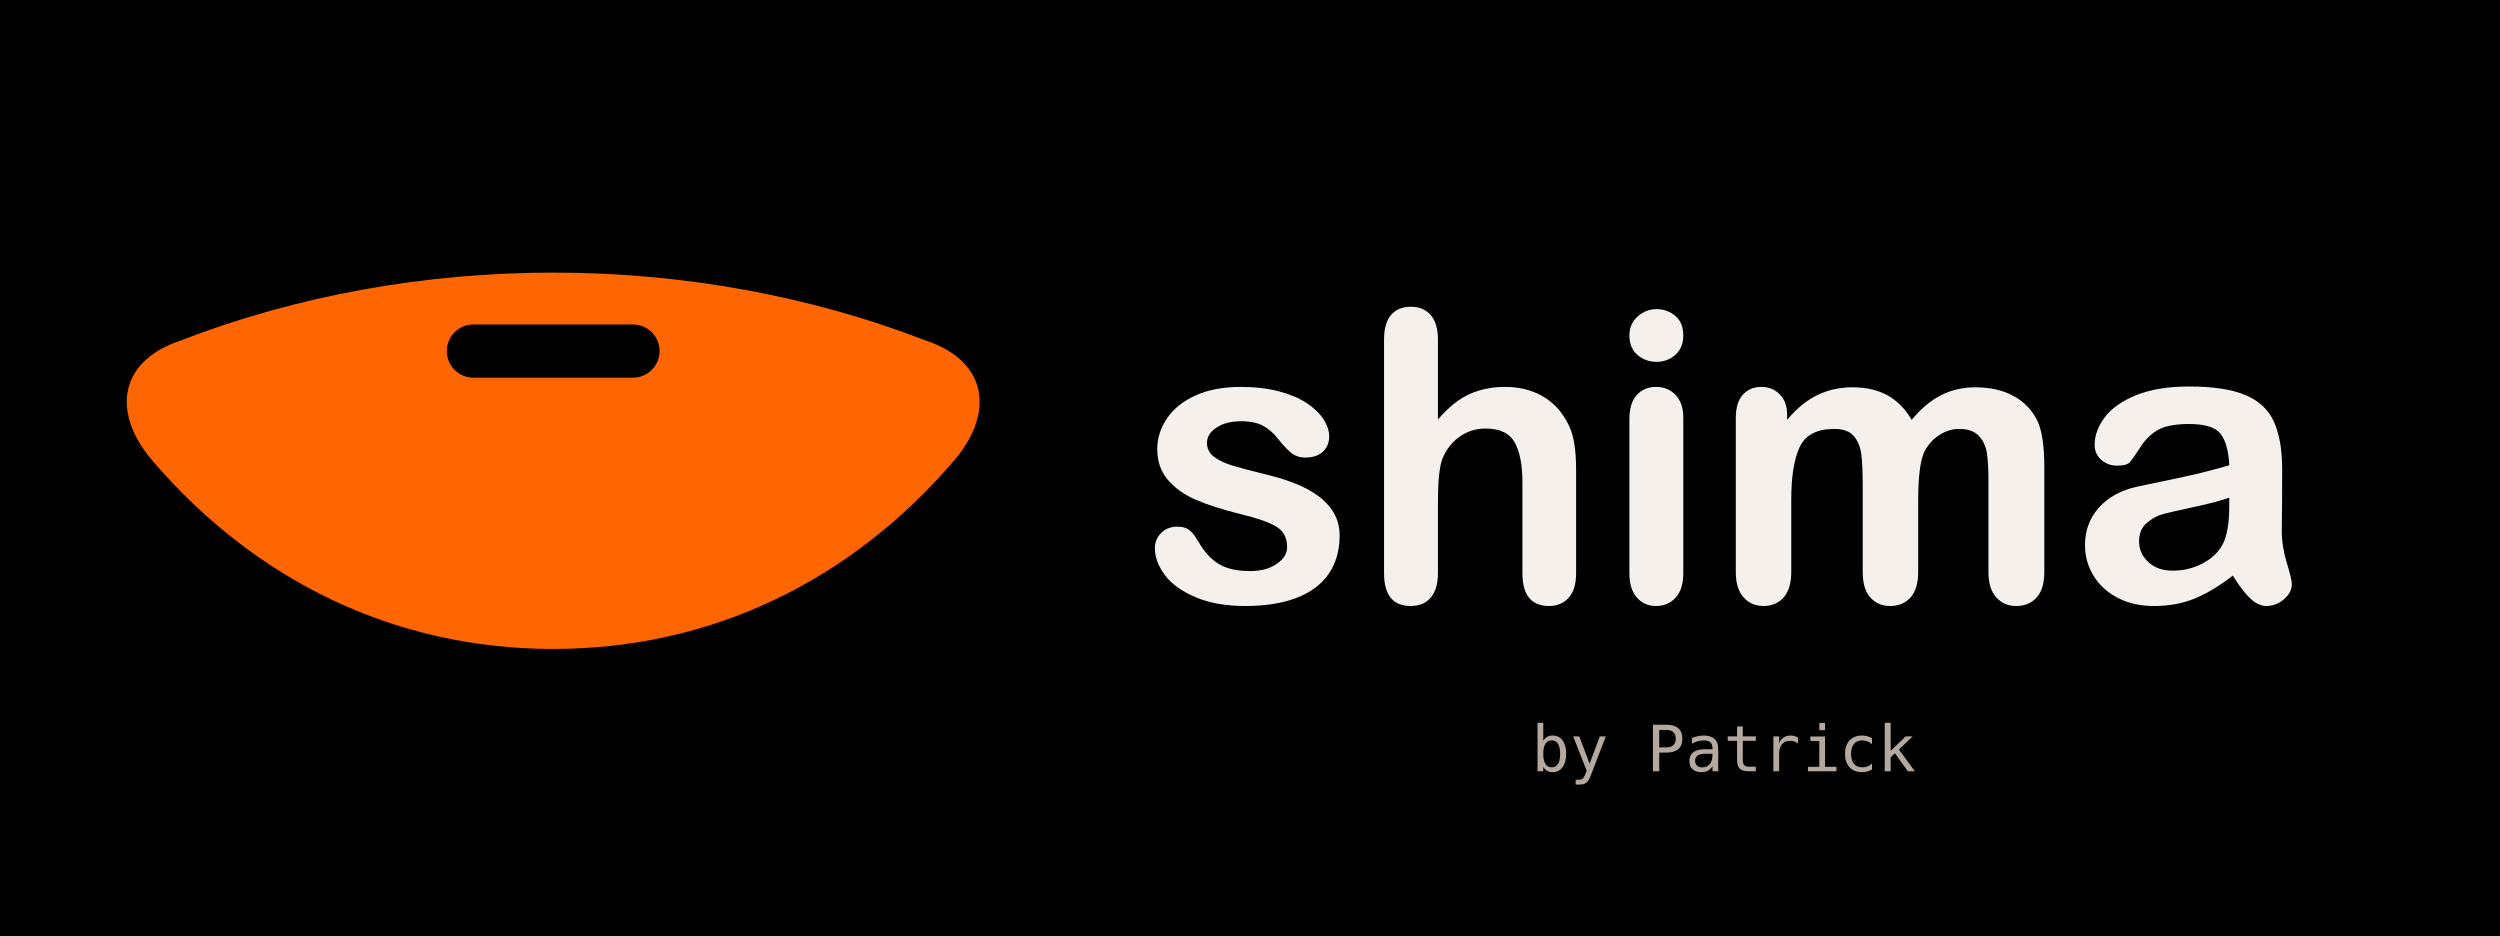
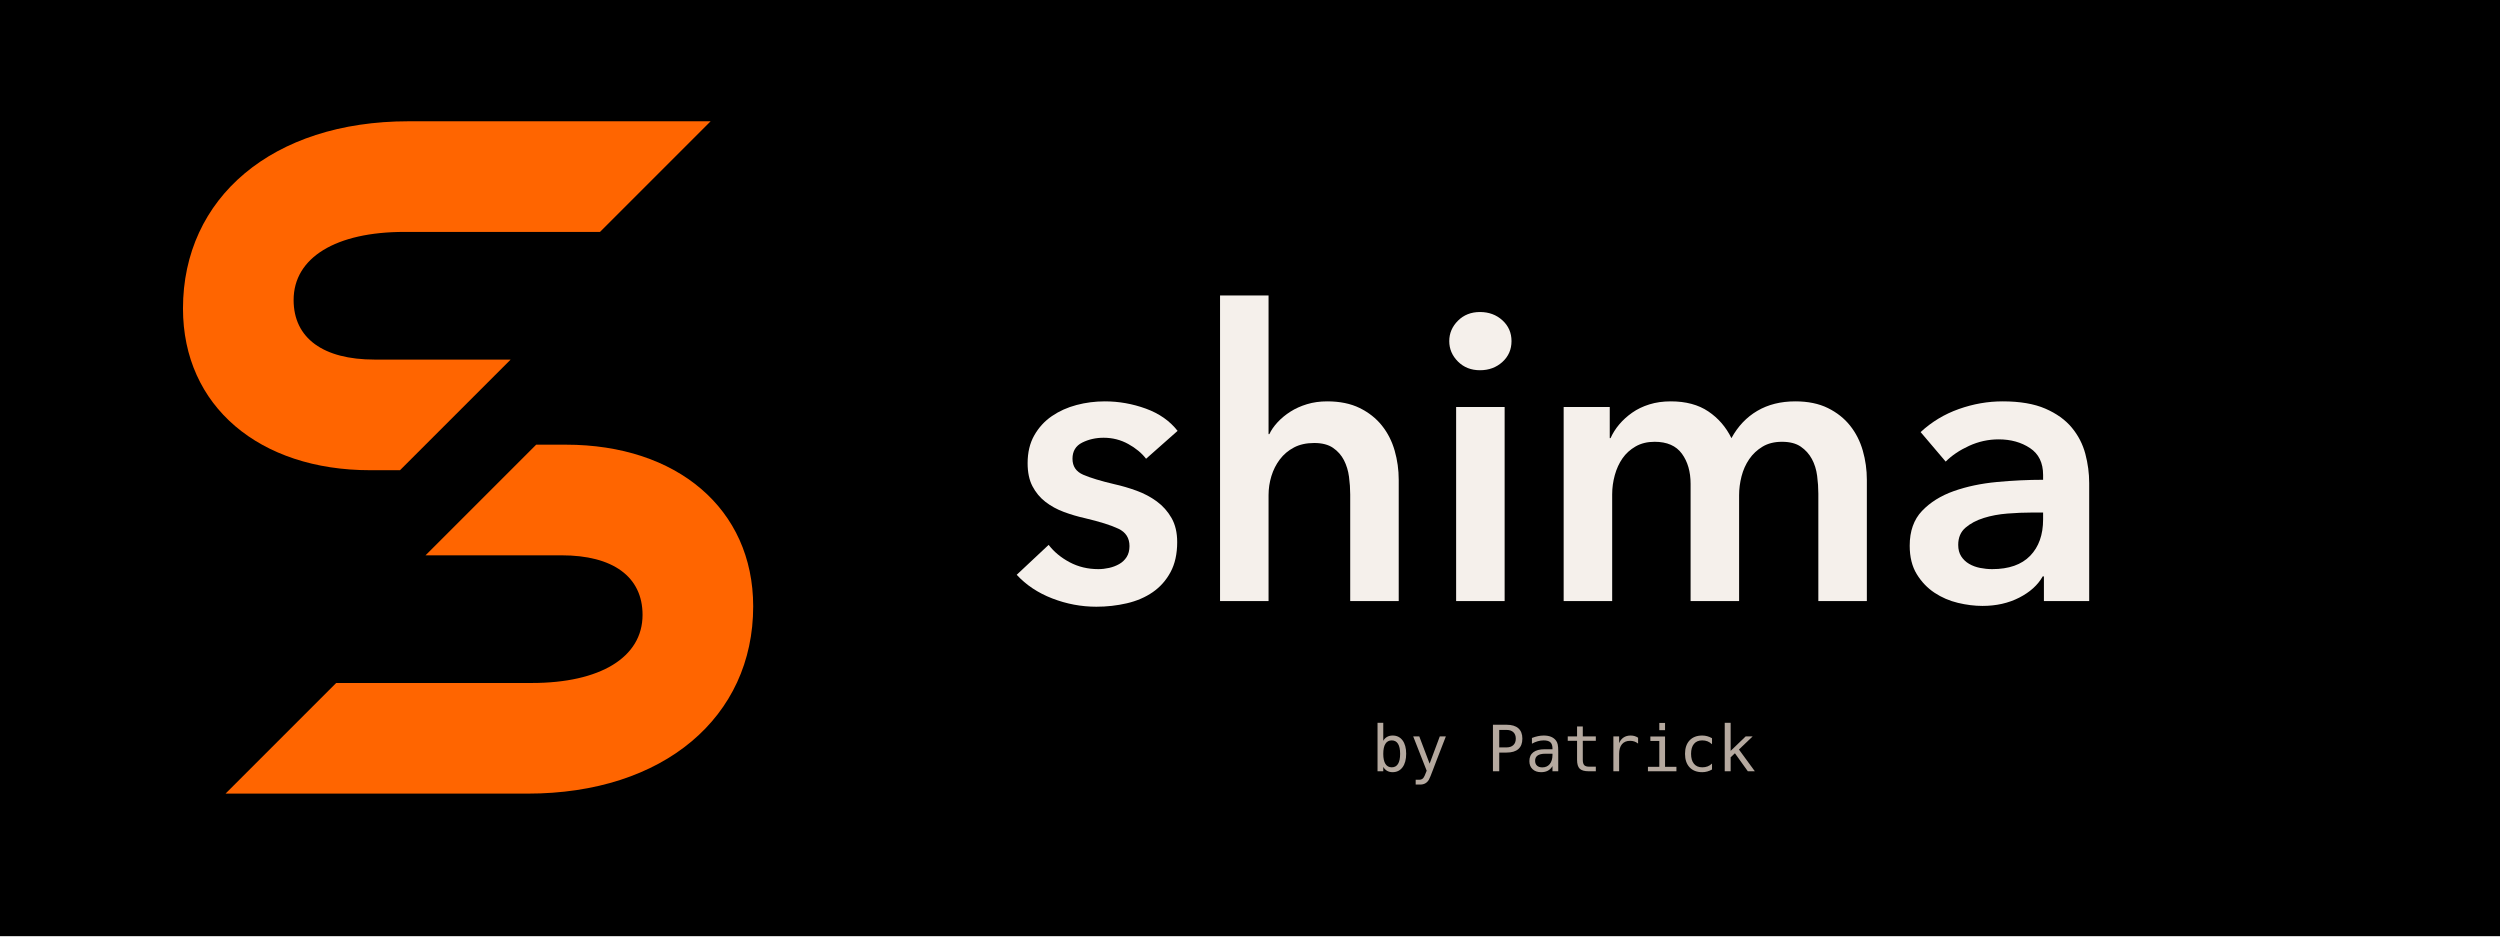
<svg xmlns="http://www.w3.org/2000/svg" viewBox="0 0 470 176" role="img" aria-labelledby="title">
  <path fill="#000000" d="M0 0H470V176H0Z" />
-   <g id="mark" fill="#ff6500" transform="translate(24 44)">
-     <path fill-rule="evenodd" d="M10 20C54 3 106 3 150 20C162 24 163 34 155 43C136 65 110 78 80 78C50 78 24 65 5 43C-3 34-2 24 10 20ZM65 17H95A5 5 0 0 1 95 27H65A5 5 0 0 1 65 17Z" />
+   <g id="mark" fill="#ff6500" transform="translate(24 22) scale(.8)">
+     <path d="M140 16H69C37 16 16 34 16 60C16 83 34 98 60 98H67L93 72H61C49 72 42 67 42 58C42 48 52 42 68 42H114Z" transform="translate(-3 -15)" />
+     <path d="M140 16H69C37 16 16 34 16 60C16 83 34 98 60 98H67L93 72H61C49 72 42 67 42 58C42 48 52 42 68 42H114Z" transform="translate(163 175) rotate(180)" />
  </g>
-   <g id="word" fill="#f5f0eb" transform="translate(214 113)">
-     <path d="M37.852 -12.320Q37.852 -8.127 35.811 -5.140Q33.770 -2.152 29.780 -0.612Q25.791 0.928 20.076 0.928Q14.621 0.928 10.725 -0.742Q6.828 -2.412 4.973 -4.917Q3.117 -7.422 3.117 -9.945Q3.117 -11.615 4.305 -12.803Q5.492 -13.990 7.311 -13.990Q8.906 -13.990 9.760 -13.211Q10.613 -12.432 11.393 -11.021Q12.951 -8.312 15.122 -6.977Q17.293 -5.641 21.041 -5.641Q24.084 -5.641 26.032 -6.995Q27.980 -8.350 27.980 -10.094Q27.980 -12.766 25.958 -13.990Q23.936 -15.215 19.297 -16.328Q14.064 -17.627 10.780 -19.056Q7.496 -20.484 5.529 -22.822Q3.562 -25.160 3.562 -28.574Q3.562 -31.617 5.381 -34.326Q7.199 -37.035 10.743 -38.649Q14.287 -40.264 19.297 -40.264Q23.230 -40.264 26.366 -39.447Q29.502 -38.631 31.599 -37.258Q33.695 -35.885 34.790 -34.215Q35.885 -32.545 35.885 -30.949Q35.885 -29.205 34.716 -28.092Q33.547 -26.979 31.395 -26.979Q29.836 -26.979 28.741 -27.869Q27.646 -28.760 26.236 -30.541Q25.086 -32.025 23.527 -32.916Q21.969 -33.807 19.297 -33.807Q16.551 -33.807 14.732 -32.638Q12.914 -31.469 12.914 -29.725Q12.914 -28.129 14.250 -27.108Q15.586 -26.088 17.850 -25.420Q20.113 -24.752 24.084 -23.787Q28.797 -22.637 31.784 -21.041Q34.771 -19.445 36.312 -17.274Q37.852 -15.104 37.852 -12.320Z" />
-     <path d="M56.332 -49.170L56.332 -34.141Q58.262 -36.367 60.099 -37.666Q61.936 -38.965 64.162 -39.614Q66.389 -40.264 68.949 -40.264Q72.809 -40.264 75.796 -38.631Q78.783 -36.998 80.490 -33.881Q81.566 -32.062 81.938 -29.817Q82.309 -27.572 82.309 -24.641L82.309 -5.232Q82.309 -2.189 80.917 -0.631Q79.525 0.928 77.225 0.928Q72.215 0.928 72.215 -5.232L72.215 -22.340Q72.215 -27.201 70.768 -29.817Q69.320 -32.434 65.275 -32.434Q62.566 -32.434 60.396 -30.894Q58.225 -29.354 57.148 -26.682Q56.332 -24.418 56.332 -18.629L56.332 -5.232Q56.332 -2.227 54.978 -0.649Q53.623 0.928 51.211 0.928Q46.201 0.928 46.201 -5.232L46.201 -49.170Q46.201 -52.250 47.519 -53.790Q48.836 -55.330 51.211 -55.330Q53.623 -55.330 54.978 -53.771Q56.332 -52.213 56.332 -49.170Z" />
-     <path d="M102.459 -34.512L102.459 -5.232Q102.459 -2.189 101.012 -0.631Q99.564 0.928 97.338 0.928Q95.111 0.928 93.720 -0.668Q92.328 -2.264 92.328 -5.232L92.328 -34.215Q92.328 -37.221 93.720 -38.742Q95.111 -40.264 97.338 -40.264Q99.564 -40.264 101.012 -38.742Q102.459 -37.221 102.459 -34.512ZM97.449 -44.977Q95.334 -44.977 93.831 -46.275Q92.328 -47.574 92.328 -49.949Q92.328 -52.102 93.868 -53.493Q95.408 -54.885 97.449 -54.885Q99.416 -54.885 100.938 -53.623Q102.459 -52.361 102.459 -49.949Q102.459 -47.611 100.975 -46.294Q99.490 -44.977 97.449 -44.977Z" />
-     <path d="M146.619 -18.926L146.619 -5.455Q146.619 -2.264 145.172 -0.668Q143.725 0.928 141.350 0.928Q139.049 0.928 137.620 -0.668Q136.191 -2.264 136.191 -5.455L136.191 -21.598Q136.191 -25.420 135.932 -27.535Q135.672 -29.650 134.521 -31.005Q133.371 -32.359 130.885 -32.359Q125.912 -32.359 124.335 -28.945Q122.758 -25.531 122.758 -19.148L122.758 -5.455Q122.758 -2.301 121.329 -0.687Q119.900 0.928 117.562 0.928Q115.262 0.928 113.796 -0.687Q112.330 -2.301 112.330 -5.455L112.330 -34.438Q112.330 -37.295 113.647 -38.779Q114.965 -40.264 117.117 -40.264Q119.195 -40.264 120.587 -38.872Q121.979 -37.480 121.979 -35.031L121.979 -34.066Q124.613 -37.221 127.619 -38.705Q130.625 -40.189 134.299 -40.189Q138.121 -40.189 140.867 -38.668Q143.613 -37.146 145.395 -34.066Q147.955 -37.184 150.887 -38.687Q153.818 -40.189 157.381 -40.189Q161.537 -40.189 164.543 -38.557Q167.549 -36.924 169.033 -33.881Q170.332 -31.135 170.332 -25.234L170.332 -5.455Q170.332 -2.264 168.885 -0.668Q167.438 0.928 165.062 0.928Q162.762 0.928 161.296 -0.687Q159.830 -2.301 159.830 -5.455L159.830 -22.488Q159.830 -25.754 159.552 -27.721Q159.273 -29.688 158.049 -31.023Q156.824 -32.359 154.338 -32.359Q152.334 -32.359 150.534 -31.172Q148.734 -29.984 147.732 -27.980Q146.619 -25.420 146.619 -18.926Z" />
-     <path d="M205.771 -4.787Q202.098 -1.930 198.665 -0.501Q195.232 0.928 190.965 0.928Q187.068 0.928 184.118 -0.612Q181.168 -2.152 179.572 -4.787Q177.977 -7.422 177.977 -10.502Q177.977 -14.658 180.611 -17.590Q183.246 -20.521 187.848 -21.523Q188.812 -21.746 192.635 -22.525Q196.457 -23.305 199.185 -23.954Q201.912 -24.604 205.104 -25.531Q204.918 -29.539 203.489 -31.413Q202.061 -33.287 197.570 -33.287Q193.711 -33.287 191.763 -32.211Q189.814 -31.135 188.423 -28.982Q187.031 -26.830 186.456 -26.144Q185.881 -25.457 183.988 -25.457Q182.281 -25.457 181.038 -26.552Q179.795 -27.646 179.795 -29.354Q179.795 -32.025 181.688 -34.549Q183.580 -37.072 187.588 -38.705Q191.596 -40.338 197.570 -40.338Q204.250 -40.338 208.072 -38.761Q211.895 -37.184 213.472 -33.770Q215.049 -30.355 215.049 -24.715Q215.049 -21.152 215.030 -18.666Q215.012 -16.180 214.975 -13.137Q214.975 -10.279 215.921 -7.181Q216.867 -4.082 216.867 -3.191Q216.867 -1.633 215.401 -0.353Q213.936 0.928 212.080 0.928Q210.521 0.928 209.000 -0.538Q207.479 -2.004 205.771 -4.787ZM205.104 -19.445Q202.877 -18.629 198.628 -17.720Q194.379 -16.811 192.746 -16.384Q191.113 -15.957 189.629 -14.714Q188.145 -13.471 188.145 -11.244Q188.145 -8.943 189.889 -7.329Q191.633 -5.715 194.453 -5.715Q197.459 -5.715 200.001 -7.032Q202.543 -8.350 203.730 -10.428Q205.104 -12.729 205.104 -17.998Z" />
+   <g id="word" fill="#f5f0eb" transform="translate(190 113)">
+     <path d="M25.460 -26.752Q24.244 -28.348 22.116 -29.526Q19.988 -30.704 17.480 -30.704Q15.276 -30.704 13.452 -29.792Q11.628 -28.880 11.628 -26.752Q11.628 -24.624 13.642 -23.750Q15.656 -22.876 19.532 -21.964Q21.584 -21.508 23.674 -20.748Q25.764 -19.988 27.474 -18.734Q29.184 -17.480 30.248 -15.618Q31.312 -13.756 31.312 -11.096Q31.312 -7.752 30.058 -5.434Q28.804 -3.116 26.714 -1.672Q24.624 -0.228 21.850 0.418Q19.076 1.064 16.112 1.064Q11.856 1.064 7.828 -0.494Q3.800 -2.052 1.140 -4.940L7.144 -10.564Q8.664 -8.588 11.096 -7.296Q13.528 -6.004 16.492 -6.004Q17.480 -6.004 18.506 -6.232Q19.532 -6.460 20.406 -6.954Q21.280 -7.448 21.812 -8.284Q22.344 -9.120 22.344 -10.336Q22.344 -12.616 20.254 -13.604Q18.164 -14.592 13.984 -15.580Q11.932 -16.036 9.994 -16.758Q8.056 -17.480 6.536 -18.658Q5.016 -19.836 4.104 -21.584Q3.192 -23.332 3.192 -25.916Q3.192 -28.956 4.446 -31.160Q5.700 -33.364 7.752 -34.770Q9.804 -36.176 12.388 -36.860Q14.972 -37.544 17.708 -37.544Q21.660 -37.544 25.422 -36.176Q29.184 -34.808 31.388 -31.996Z" />
+     <path d="M59.508 -37.544Q63.080 -37.544 65.626 -36.290Q68.172 -35.036 69.806 -32.984Q71.440 -30.932 72.200 -28.272Q72.960 -25.612 72.960 -22.800L72.960 -0.000L63.840 -0.000L63.840 -20.064Q63.840 -21.660 63.612 -23.370Q63.384 -25.080 62.662 -26.486Q61.940 -27.892 60.610 -28.804Q59.280 -29.716 57.076 -29.716Q54.872 -29.716 53.276 -28.880Q51.680 -28.044 50.616 -26.638Q49.552 -25.232 49.020 -23.484Q48.488 -21.736 48.488 -19.912L48.488 -0.000L39.368 -0.000L39.368 -57.456L48.488 -57.456L48.488 -31.388L48.640 -31.388Q49.172 -32.528 50.198 -33.630Q51.224 -34.732 52.592 -35.606Q53.960 -36.480 55.708 -37.012Q57.456 -37.544 59.508 -37.544Z" />
+     <path d="M83.752 -36.480L92.872 -36.480L92.872 -0.000L83.752 -0.000ZM82.460 -48.868Q82.460 -51.072 84.094 -52.706Q85.728 -54.340 88.236 -54.340Q90.744 -54.340 92.454 -52.782Q94.164 -51.224 94.164 -48.868Q94.164 -46.512 92.454 -44.954Q90.744 -43.396 88.236 -43.396Q85.728 -43.396 84.094 -45.030Q82.460 -46.664 82.460 -48.868Z" />
+     <path d="M147.516 -37.544Q151.088 -37.544 153.634 -36.290Q156.180 -35.036 157.814 -32.984Q159.448 -30.932 160.208 -28.272Q160.968 -25.612 160.968 -22.800L160.968 -0.000L151.848 -0.000L151.848 -20.216Q151.848 -21.812 151.620 -23.560Q151.392 -25.308 150.632 -26.714Q149.872 -28.120 148.542 -29.032Q147.212 -29.944 145.008 -29.944Q142.880 -29.944 141.360 -29.032Q139.840 -28.120 138.852 -26.676Q137.864 -25.232 137.408 -23.446Q136.952 -21.660 136.952 -19.912L136.952 -0.000L127.832 -0.000L127.832 -22.040Q127.832 -25.460 126.198 -27.702Q124.564 -29.944 121.068 -29.944Q119.016 -29.944 117.496 -29.070Q115.976 -28.196 115.026 -26.828Q114.076 -25.460 113.582 -23.674Q113.088 -21.888 113.088 -20.064L113.088 -0.000L103.968 -0.000L103.968 -36.480L112.632 -36.480L112.632 -30.628L112.784 -30.628Q113.392 -31.996 114.418 -33.212Q115.444 -34.428 116.850 -35.416Q118.256 -36.404 120.080 -36.974Q121.904 -37.544 124.108 -37.544Q128.364 -37.544 131.176 -35.644Q133.988 -33.744 135.508 -30.628Q137.332 -33.972 140.372 -35.758Q143.412 -37.544 147.516 -37.544Z" />
+     <path d="M194.256 -4.636L194.028 -4.636Q192.660 -2.204 189.620 -0.646Q186.580 0.912 182.704 0.912Q180.500 0.912 178.106 0.342Q175.712 -0.228 173.698 -1.558Q171.684 -2.888 170.354 -5.054Q169.024 -7.220 169.024 -10.412Q169.024 -14.516 171.342 -16.948Q173.660 -19.380 177.308 -20.672Q180.956 -21.964 185.402 -22.382Q189.848 -22.800 194.104 -22.800L194.104 -23.712Q194.104 -27.132 191.634 -28.766Q189.164 -30.400 185.744 -30.400Q182.856 -30.400 180.196 -29.184Q177.536 -27.968 175.788 -26.220L171.076 -31.768Q174.192 -34.656 178.258 -36.100Q182.324 -37.544 186.504 -37.544Q191.368 -37.544 194.522 -36.176Q197.676 -34.808 199.500 -32.604Q201.324 -30.400 202.046 -27.664Q202.768 -24.928 202.768 -22.192L202.768 -0.000L194.256 -0.000ZM194.104 -16.644L192.052 -16.644Q189.848 -16.644 187.416 -16.454Q184.984 -16.264 182.932 -15.618Q180.880 -14.972 179.512 -13.794Q178.144 -12.616 178.144 -10.564Q178.144 -9.272 178.714 -8.398Q179.284 -7.524 180.196 -6.992Q181.108 -6.460 182.248 -6.232Q183.388 -6.004 184.528 -6.004Q189.240 -6.004 191.672 -8.512Q194.104 -11.020 194.104 -15.352Z" />
  </g>
-   <g id="byline" fill="#b5a99f" transform="translate(287.925 145)">
+   <g id="byline" fill="#b5a99f" transform="translate(257.845 145)">
    <path d="M5.379 -3.275Q5.379 -4.529 4.980 -5.168Q4.582 -5.807 3.803 -5.807Q3.018 -5.807 2.613 -5.165Q2.209 -4.523 2.209 -3.275Q2.209 -2.033 2.613 -1.389Q3.018 -0.744 3.803 -0.744Q4.582 -0.744 4.980 -1.383Q5.379 -2.021 5.379 -3.275ZM2.209 -5.725Q2.467 -6.205 2.921 -6.463Q3.375 -6.721 3.973 -6.721Q5.156 -6.721 5.836 -5.810Q6.516 -4.898 6.516 -3.299Q6.516 -1.676 5.833 -0.753Q5.150 0.170 3.961 0.170Q3.375 0.170 2.927 -0.085Q2.479 -0.340 2.209 -0.826L2.209 -0.000L1.131 -0.000L1.131 -9.117L2.209 -9.117Z" />
    <path d="M12.252 -2.109Q11.982 -1.424 11.566 -0.305Q10.986 1.242 10.787 1.582Q10.518 2.039 10.113 2.268Q9.709 2.496 9.170 2.496L8.303 2.496L8.303 1.594L8.941 1.594Q9.416 1.594 9.686 1.318Q9.955 1.043 10.371 -0.105L7.834 -6.562L8.977 -6.562L10.922 -1.430L12.838 -6.562L13.980 -6.562Z" />
    <path d="M24.012 -7.775L24.012 -4.488L25.383 -4.488Q26.203 -4.488 26.663 -4.922Q27.123 -5.355 27.123 -6.135Q27.123 -6.914 26.666 -7.345Q26.209 -7.775 25.383 -7.775ZM22.828 -8.748L25.383 -8.748Q26.848 -8.748 27.604 -8.083Q28.359 -7.418 28.359 -6.135Q28.359 -4.840 27.606 -4.178Q26.854 -3.516 25.383 -3.516L24.012 -3.516L24.012 -0.000L22.828 -0.000Z" />
    <path d="M33.012 -3.299L32.654 -3.299Q31.711 -3.299 31.233 -2.968Q30.756 -2.637 30.756 -1.980Q30.756 -1.389 31.113 -1.061Q31.471 -0.732 32.104 -0.732Q32.994 -0.732 33.504 -1.351Q34.014 -1.969 34.020 -3.059L34.020 -3.299ZM35.104 -3.744L35.104 -0.000L34.020 -0.000L34.020 -0.973Q33.674 -0.387 33.149 -0.108Q32.625 0.170 31.875 0.170Q30.873 0.170 30.275 -0.396Q29.678 -0.961 29.678 -1.910Q29.678 -3.006 30.413 -3.574Q31.148 -4.143 32.572 -4.143L34.020 -4.143L34.020 -4.312Q34.014 -5.098 33.621 -5.452Q33.229 -5.807 32.367 -5.807Q31.816 -5.807 31.254 -5.648Q30.691 -5.490 30.158 -5.186L30.158 -6.264Q30.756 -6.492 31.304 -6.606Q31.852 -6.721 32.367 -6.721Q33.182 -6.721 33.759 -6.480Q34.336 -6.240 34.693 -5.760Q34.916 -5.467 35.010 -5.036Q35.104 -4.605 35.104 -3.744Z" />
    <path d="M39.721 -8.426L39.721 -6.562L42.170 -6.562L42.170 -5.725L39.721 -5.725L39.721 -2.162Q39.721 -1.436 39.996 -1.148Q40.271 -0.861 40.957 -0.861L42.170 -0.861L42.170 -0.000L40.852 -0.000Q39.639 -0.000 39.141 -0.486Q38.643 -0.973 38.643 -2.162L38.643 -5.725L36.891 -5.725L36.891 -6.562L38.643 -6.562L38.643 -8.426Z" />
    <path d="M50.115 -5.209Q49.770 -5.479 49.412 -5.602Q49.055 -5.725 48.627 -5.725Q47.619 -5.725 47.086 -5.092Q46.553 -4.459 46.553 -3.264L46.553 -0.000L45.469 -0.000L45.469 -6.562L46.553 -6.562L46.553 -5.279Q46.822 -5.977 47.382 -6.349Q47.941 -6.721 48.709 -6.721Q49.107 -6.721 49.453 -6.621Q49.799 -6.521 50.115 -6.311Z" />
    <path d="M52.424 -6.539L55.184 -6.539L55.184 -0.838L57.322 -0.838L57.322 -0.000L51.967 -0.000L51.967 -0.838L54.105 -0.838L54.105 -5.701L52.424 -5.701ZM54.105 -9.088L55.184 -9.088L55.184 -7.729L54.105 -7.729Z" />
    <path d="M64.014 -0.334Q63.580 -0.082 63.120 0.044Q62.660 0.170 62.180 0.170Q60.656 0.170 59.798 -0.744Q58.939 -1.658 58.939 -3.275Q58.939 -4.893 59.798 -5.807Q60.656 -6.721 62.180 -6.721Q62.654 -6.721 63.105 -6.598Q63.557 -6.475 64.014 -6.217L64.014 -5.086Q63.586 -5.467 63.155 -5.637Q62.725 -5.807 62.180 -5.807Q61.166 -5.807 60.621 -5.150Q60.076 -4.494 60.076 -3.275Q60.076 -2.062 60.624 -1.403Q61.172 -0.744 62.180 -0.744Q62.742 -0.744 63.188 -0.917Q63.633 -1.090 64.014 -1.453Z" />
    <path d="M66.404 -9.117L67.518 -9.117L67.518 -3.838L70.348 -6.562L71.660 -6.562L69.076 -4.090L72.064 -0.000L70.746 -0.000L68.320 -3.387L67.518 -2.631L67.518 -0.000L66.404 -0.000Z" />
  </g>
</svg>
